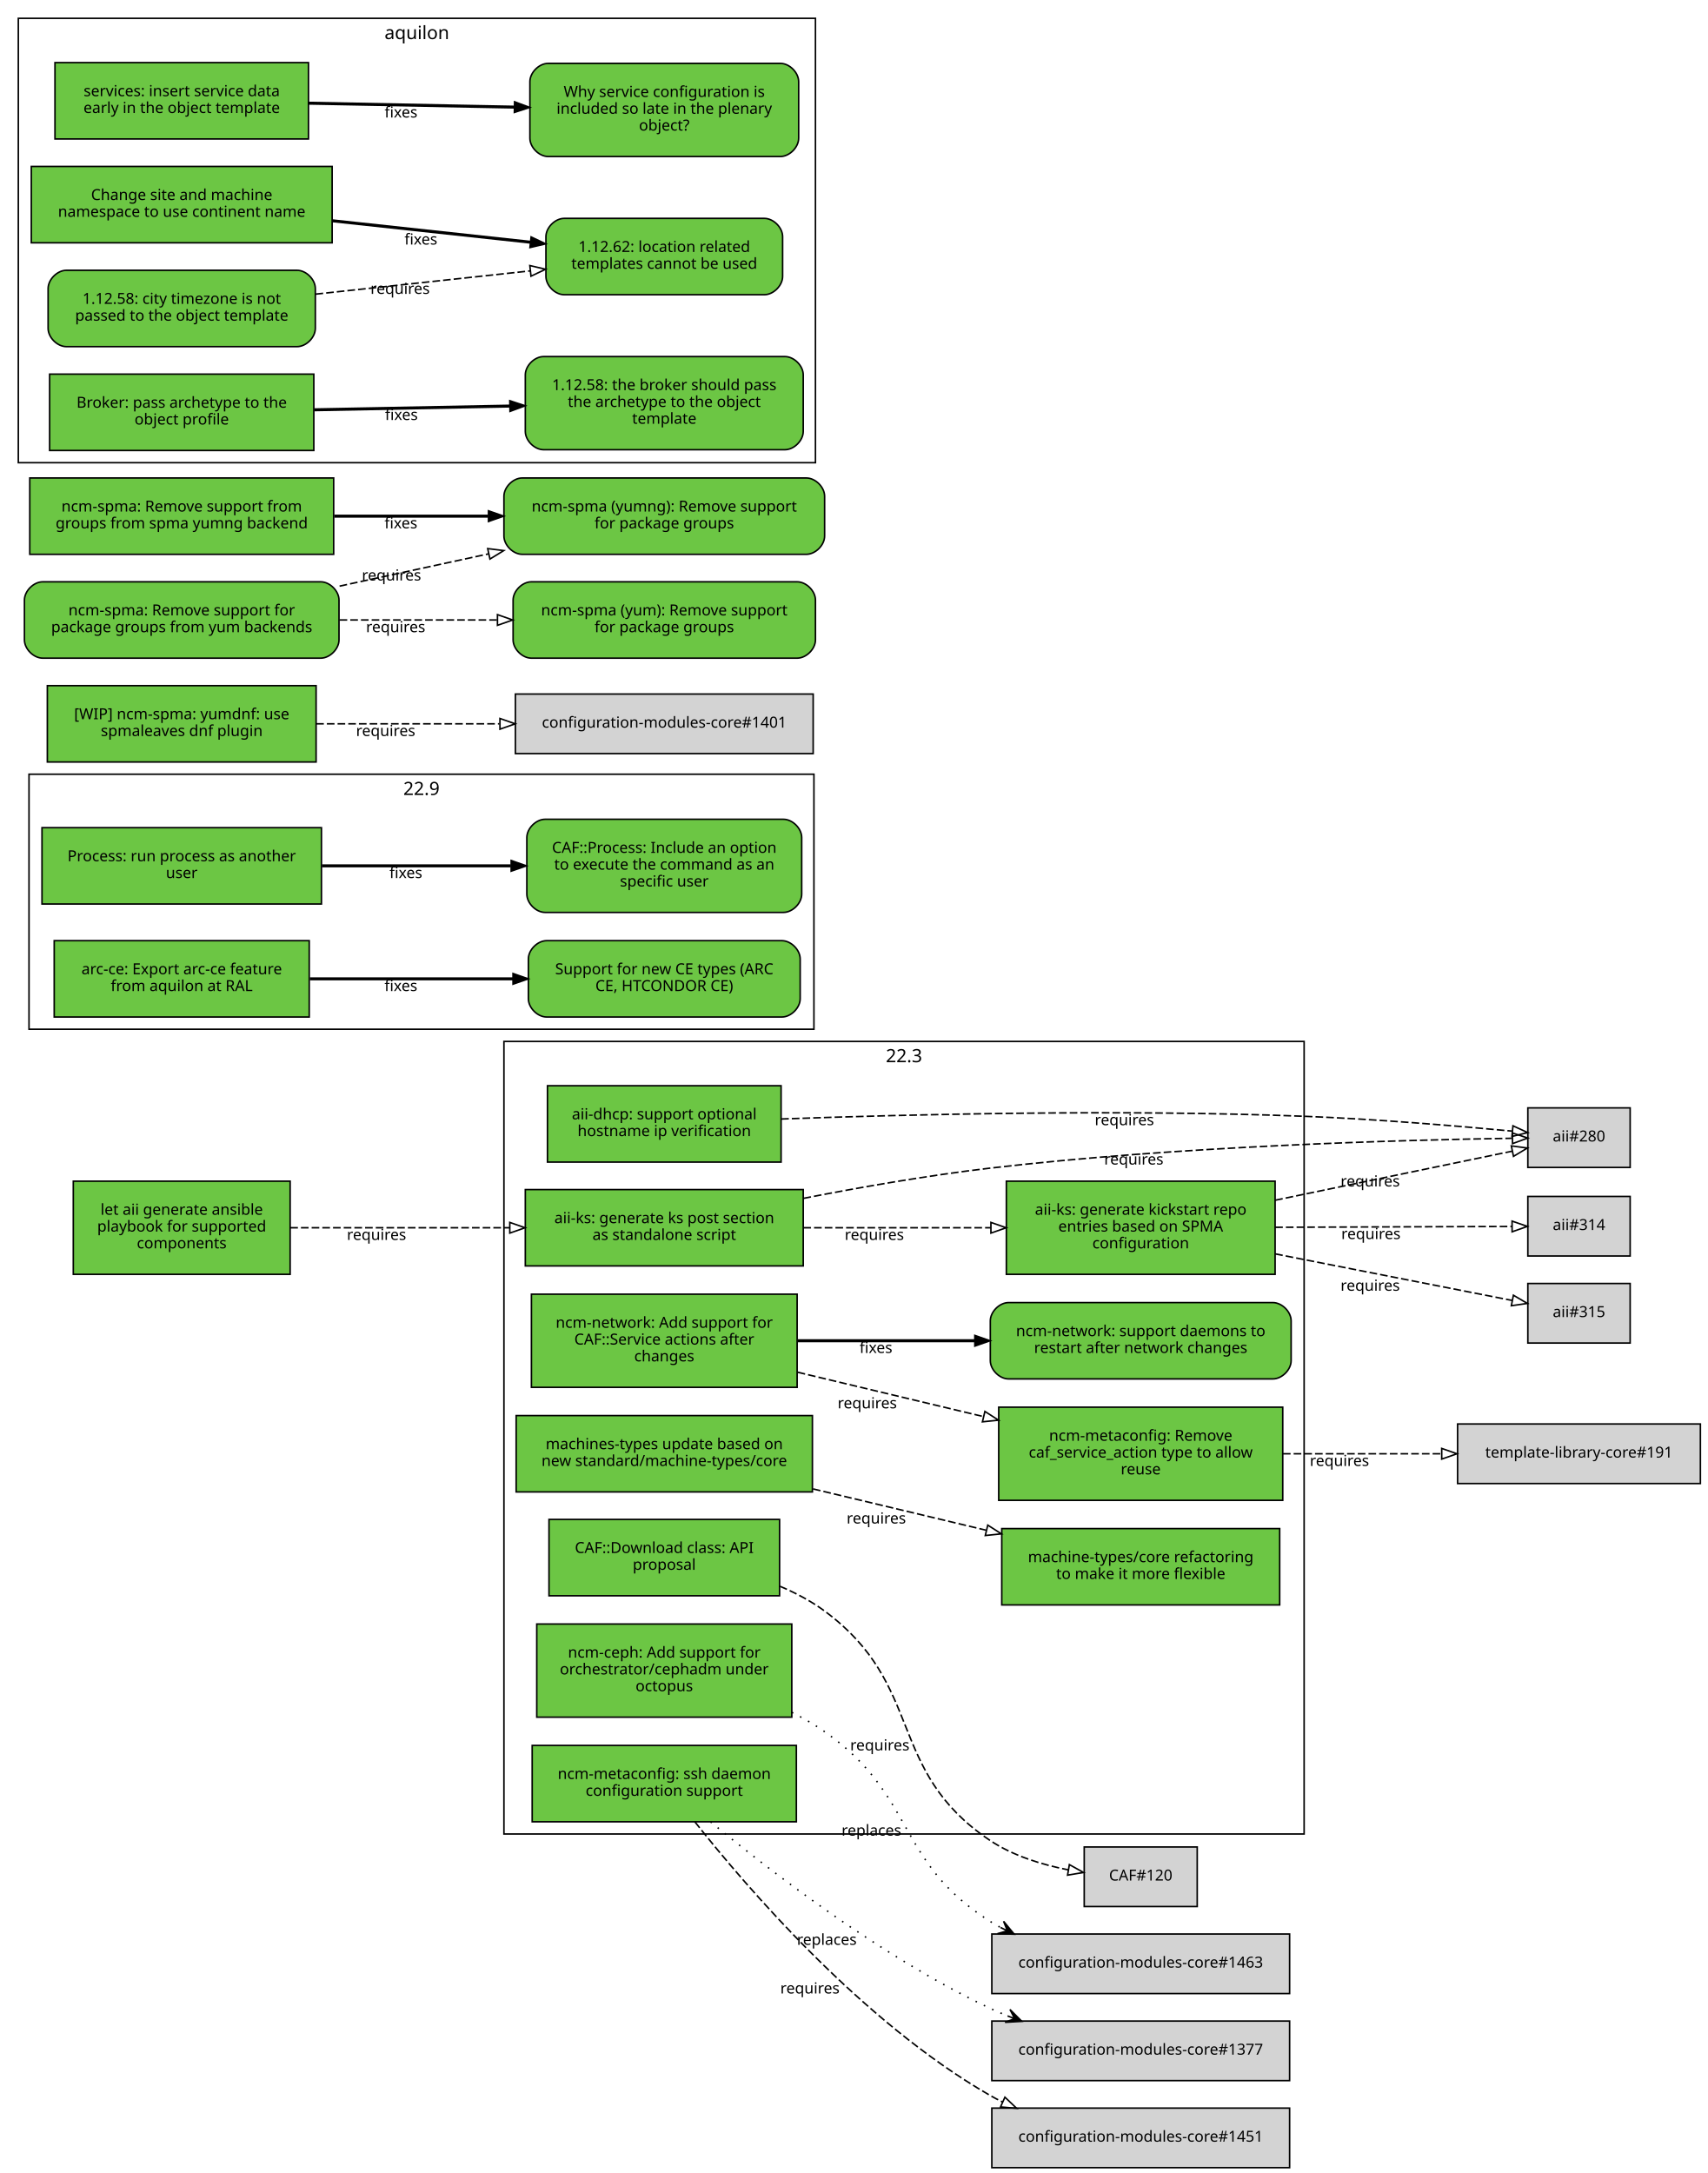
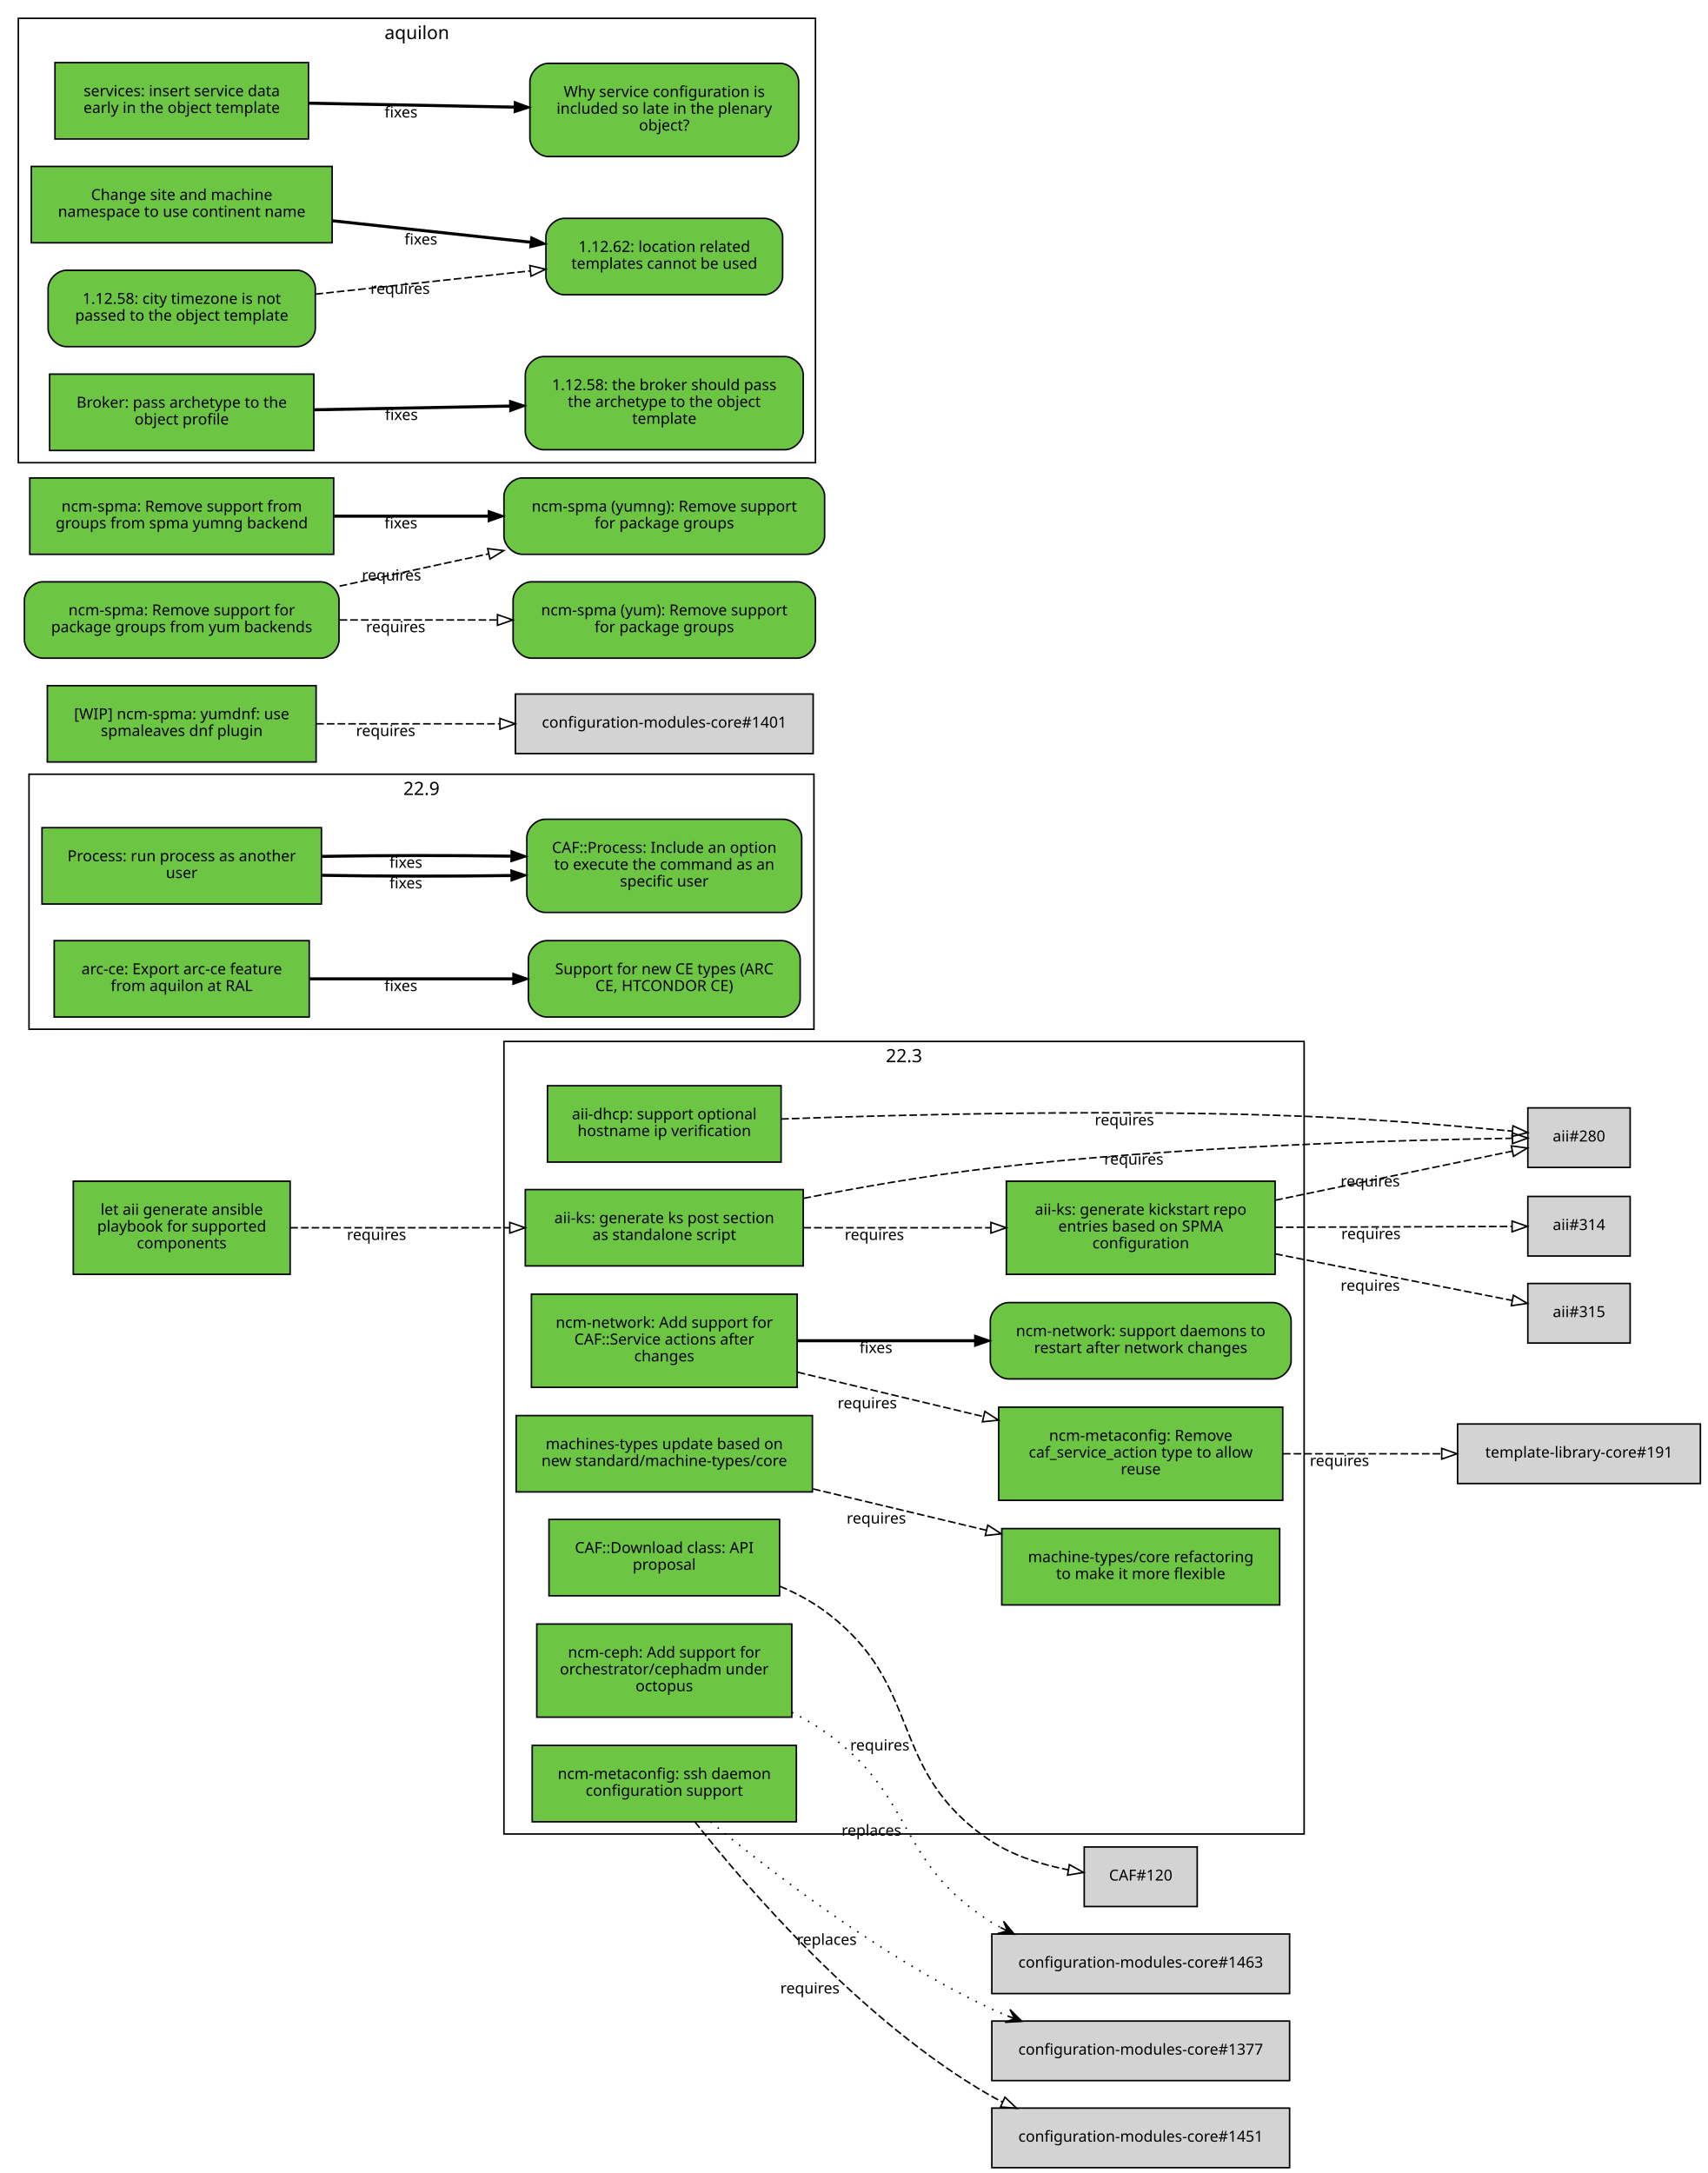
<svg xmlns="http://www.w3.org/2000/svg" xmlns:xlink="http://www.w3.org/1999/xlink" width="1118pt" height="1423pt" viewBox="0.00 0.00 1118.00 1423.00">
  <g id="graph0" class="graph" transform="scale(1 1) rotate(0) translate(4 1419)">
    <polygon fill="white" stroke="white" points="-4,5 -4,-1419 1115,-1419 1115,5 -4,5" />
    <g id="clust4" class="cluster">
      <polygon fill="none" stroke="black" points="8,-1116 8,-1407 530,-1407 530,-1116 8,-1116" />
      <text text-anchor="middle" x="269" y="-1393.4" font-family="Sans" font-size="12.00">aquilon</text>
    </g>
    <g id="clust2" class="cluster">
      <polygon fill="none" stroke="black" points="15,-745 15,-912 529,-912 529,-745 15,-745" />
      <text text-anchor="middle" x="272" y="-898.4" font-family="Sans" font-size="12.00">22.9</text>
    </g>
    <g id="clust1" class="cluster">
      <polygon fill="none" stroke="black" points="326,-218 326,-737 850,-737 850,-218 326,-218" />
      <text text-anchor="middle" x="588" y="-723.4" font-family="Sans" font-size="12.00">22.3</text>
    </g>
    <g id="node1" class="node">
      <g id="a_node1">
        <a xlink:href="https://github.com/quattor/aii/pull/328" xlink:title="aii#328 (pull-request)" target="_parent">
          <polygon fill="#6cc644" stroke="black" points="522,-640 340,-640 340,-590 522,-590 522,-640" />
          <text text-anchor="middle" x="431" y="-618" font-family="Sans" font-size="10.00">aii-ks: generate ks post section</text>
          <text text-anchor="middle" x="431" y="-607" font-family="Sans" font-size="10.00">as standalone script</text>
        </a>
      </g>
    </g>
    <g id="node2" class="node">
      <polygon fill="lightgrey" stroke="black" points="1063.5,-693.5 996.5,-693.5 996.5,-654.5 1063.5,-654.5 1063.5,-693.5" />
      <text text-anchor="middle" x="1030" y="-671.5" font-family="Sans" font-size="10.00">aii#280</text>
    </g>
    <g id="edge1" class="edge">
      <path fill="none" stroke="black" stroke-dasharray="5,2" d="M522.133,-634.255C559.652,-641.572 603.766,-649.274 644,-654 767.61,-668.518 914.782,-672.497 986.065,-673.588" />
      <polygon fill="none" stroke="black" points="986.382,-677.093 996.43,-673.734 986.48,-670.094 986.382,-677.093" />
      <text text-anchor="middle" x="738.473" y="-656.396" font-family="Sans" font-size="10.00">requires</text>
    </g>
    <g id="node3" class="node">
      <g id="a_node3">
        <a xlink:href="https://github.com/quattor/aii/pull/316" xlink:title="aii#316 (pull-request)" target="_parent">
          <polygon fill="#6cc644" stroke="black" points="831,-645.5 655,-645.5 655,-584.5 831,-584.5 831,-645.5" />
          <text text-anchor="middle" x="743" y="-623.5" font-family="Sans" font-size="10.00">aii-ks: generate kickstart repo</text>
          <text text-anchor="middle" x="743" y="-612.5" font-family="Sans" font-size="10.00">entries based on SPMA</text>
          <text text-anchor="middle" x="743" y="-601.5" font-family="Sans" font-size="10.00">configuration</text>
        </a>
      </g>
    </g>
    <g id="edge2" class="edge">
      <path fill="none" stroke="black" stroke-dasharray="5,2" d="M522.081,-615C560.563,-615 605.56,-615 644.792,-615" />
      <polygon fill="none" stroke="black" points="644.899,-618.5 654.899,-615 644.899,-611.5 644.899,-618.5" />
      <text text-anchor="middle" x="568.561" y="-607" font-family="Sans" font-size="10.00">requires</text>
    </g>
    <g id="edge3" class="edge">
      <path fill="none" stroke="black" stroke-dasharray="5,2" d="M831.058,-633.023C882.518,-643.676 945.406,-656.695 986.29,-665.158" />
      <polygon fill="none" stroke="black" points="985.688,-668.608 996.19,-667.208 987.107,-661.753 985.688,-668.608" />
      <text text-anchor="middle" x="893.279" y="-642.044" font-family="Sans" font-size="10.00">requires</text>
    </g>
    <g id="node4" class="node">
      <polygon fill="lightgrey" stroke="black" points="1063.5,-635.5 996.5,-635.5 996.5,-596.5 1063.5,-596.5 1063.5,-635.5" />
      <text text-anchor="middle" x="1030" y="-613.5" font-family="Sans" font-size="10.00">aii#314</text>
    </g>
    <g id="edge4" class="edge">
      <path fill="none" stroke="black" stroke-dasharray="5,2" d="M831.058,-615.305C882.409,-615.486 945.14,-615.706 986.03,-615.849" />
      <polygon fill="none" stroke="black" points="986.177,-619.35 996.19,-615.885 986.202,-612.35 986.177,-619.35" />
      <text text-anchor="middle" x="893.741" y="-607.596" font-family="Sans" font-size="10.00">requires</text>
    </g>
    <g id="node5" class="node">
      <polygon fill="lightgrey" stroke="black" points="1063.5,-578.5 996.5,-578.5 996.5,-539.5 1063.5,-539.5 1063.5,-578.5" />
      <text text-anchor="middle" x="1030" y="-556.5" font-family="Sans" font-size="10.00">aii#315</text>
    </g>
    <g id="edge5" class="edge">
      <path fill="none" stroke="black" stroke-dasharray="5,2" d="M831.058,-597.894C882.518,-587.782 945.406,-575.425 986.29,-567.392" />
      <polygon fill="none" stroke="black" points="987.052,-570.809 996.19,-565.447 985.702,-563.941 987.052,-570.809" />
      <text text-anchor="middle" x="893.279" y="-573.738" font-family="Sans" font-size="10.00">requires</text>
    </g>
    <g id="node6" class="node">
      <g id="a_node6">
        <a xlink:href="https://github.com/quattor/aii/pull/299" xlink:title="aii#299 (pull-request)" target="_parent">
          <polygon fill="#6cc644" stroke="black" points="507.5,-708 354.5,-708 354.5,-658 507.5,-658 507.5,-708" />
          <text text-anchor="middle" x="431" y="-686" font-family="Sans" font-size="10.00">aii-dhcp: support optional</text>
          <text text-anchor="middle" x="431" y="-675" font-family="Sans" font-size="10.00">hostname ip verification</text>
        </a>
      </g>
    </g>
    <g id="edge6" class="edge">
      <path fill="none" stroke="black" stroke-dasharray="5,2" d="M507.544,-686.217C591.286,-689.245 730.343,-692.672 850,-688 896.634,-686.179 949.947,-681.699 986.175,-678.294" />
      <polygon fill="none" stroke="black" points="986.759,-681.754 996.382,-677.32 986.094,-674.786 986.759,-681.754" />
      <text text-anchor="middle" x="732.307" y="-682.165" font-family="Sans" font-size="10.00">requires</text>
    </g>
    <g id="node7" class="node">
      <g id="a_node7">
        <a xlink:href="https://github.com/quattor/aii/pull/331" xlink:title="aii#331 (pull-request)" target="_parent">
          <polygon fill="#6cc644" stroke="black" points="186,-645.5 44,-645.5 44,-584.5 186,-584.5 186,-645.5" />
          <text text-anchor="middle" x="115" y="-623.5" font-family="Sans" font-size="10.00">let aii generate ansible</text>
          <text text-anchor="middle" x="115" y="-612.5" font-family="Sans" font-size="10.00">playbook for supported</text>
          <text text-anchor="middle" x="115" y="-601.5" font-family="Sans" font-size="10.00">components</text>
        </a>
      </g>
    </g>
    <g id="edge7" class="edge">
      <path fill="none" stroke="black" stroke-dasharray="5,2" d="M186.077,-615C228.343,-615 282.883,-615 329.668,-615" />
      <polygon fill="none" stroke="black" points="329.834,-618.5 339.834,-615 329.834,-611.5 329.834,-618.5" />
      <text text-anchor="middle" x="242.574" y="-607" font-family="Sans" font-size="10.00">requires</text>
    </g>
    <g id="node8" class="node">
      <g id="a_node8">
        <a xlink:href="https://github.com/quattor/CAF/pull/257" xlink:title="CAF#257 (pull-request)" target="_parent">
          <polygon fill="#6cc644" stroke="black" points="206.5,-877 23.5,-877 23.5,-827 206.5,-827 206.5,-877" />
          <text text-anchor="middle" x="115" y="-855" font-family="Sans" font-size="10.00">Process: run process as another</text>
          <text text-anchor="middle" x="115" y="-844" font-family="Sans" font-size="10.00">user</text>
        </a>
      </g>
    </g>
    <g id="node9" class="node">
      <g id="a_node9">
        <a xlink:href="https://github.com/quattor/CAF/issues/253" xlink:title="CAF#253 (issue)" target="_parent">
          <path fill="#6cc644" stroke="black" d="M509,-882.5C509,-882.5 353,-882.5 353,-882.5 347,-882.5 341,-876.5 341,-870.5 341,-870.5 341,-833.5 341,-833.5 341,-827.5 347,-821.5 353,-821.5 353,-821.5 509,-821.5 509,-821.5 515,-821.5 521,-827.5 521,-833.5 521,-833.5 521,-870.5 521,-870.5 521,-876.5 515,-882.5 509,-882.5" />
          <text text-anchor="middle" x="431" y="-860.5" font-family="Sans" font-size="10.00">CAF::Process: Include an option</text>
          <text text-anchor="middle" x="431" y="-849.5" font-family="Sans" font-size="10.00">to execute the command as an</text>
          <text text-anchor="middle" x="431" y="-838.5" font-family="Sans" font-size="10.00">specific user</text>
        </a>
      </g>
    </g>
    <g id="edge8" class="edge">
-       <path fill="none" stroke="black" stroke-width="2" d="M206.822,-852C245.561,-852 290.88,-852 330.522,-852" />
-       <polygon fill="black" stroke="black" points="330.737,-855.5 340.737,-852 330.737,-848.5 330.737,-855.5" />
-       <text text-anchor="middle" x="261.782" y="-844" font-family="Sans" font-size="10.00">fixes</text>
+       <path fill="none" stroke="black" stroke-width="2" d="M206.822,-845.814C245.561,-845.114 290.88,-845.066 330.522,-845.67" />
+       <polygon fill="black" stroke="black" points="330.679,-849.173 340.737,-845.843 330.798,-842.174 330.679,-849.173" />
+       <text text-anchor="middle" x="261.782" y="-837.25" font-family="Sans" font-size="10.00">fixes</text>
+     </g>
+     <g id="edge9" class="edge">
+       <path fill="none" stroke="black" stroke-width="2" d="M206.822,-858.186C245.561,-858.886 290.88,-858.934 330.522,-858.33" />
+       <polygon fill="black" stroke="black" points="330.798,-861.826 340.737,-858.157 330.679,-854.827 330.798,-861.826" />
+       <text text-anchor="middle" x="261.782" y="-850.75" font-family="Sans" font-size="10.00">fixes</text>
    </g>
    <g id="node10" class="node">
      <g id="a_node10">
        <a xlink:href="https://github.com/quattor/CAF/pull/110" xlink:title="CAF#110 (pull-request)" target="_parent">
          <polygon fill="#6cc644" stroke="black" points="506.5,-424 355.5,-424 355.5,-374 506.5,-374 506.5,-424" />
          <text text-anchor="middle" x="431" y="-402" font-family="Sans" font-size="10.00">CAF::Download class: API</text>
          <text text-anchor="middle" x="431" y="-391" font-family="Sans" font-size="10.00">proposal</text>
        </a>
      </g>
    </g>
    <g id="node11" class="node">
      <polygon fill="lightgrey" stroke="black" points="780,-209.5 706,-209.5 706,-170.5 780,-170.5 780,-209.5" />
      <text text-anchor="middle" x="743" y="-187.5" font-family="Sans" font-size="10.00">CAF#120</text>
    </g>
-     <g id="edge9" class="edge">
+     <g id="edge10" class="edge">
      <path fill="none" stroke="black" stroke-dasharray="5,2" d="M506.719,-380.235C517.084,-375.852 527.186,-370.504 536,-364 602.102,-315.225 575.898,-259.941 644,-214 659.174,-203.764 678.288,-197.885 695.597,-194.513" />
      <polygon fill="none" stroke="black" points="696.275,-197.948 705.537,-192.802 695.088,-191.049 696.275,-197.948" />
      <text text-anchor="middle" x="572.151" y="-272.731" font-family="Sans" font-size="10.00">requires</text>
    </g>
    <g id="node12" class="node">
      <g id="a_node12">
        <a xlink:href="https://github.com/quattor/configuration-modules-core/pull/1490" xlink:title="configuration-modules-core#1490 (pull-request)" target="_parent">
          <polygon fill="#6cc644" stroke="black" points="514.5,-355.5 347.5,-355.5 347.5,-294.5 514.5,-294.5 514.5,-355.5" />
          <text text-anchor="middle" x="431" y="-333.5" font-family="Sans" font-size="10.00">ncm-ceph: Add support for</text>
          <text text-anchor="middle" x="431" y="-322.5" font-family="Sans" font-size="10.00">orchestrator/cephadm under</text>
          <text text-anchor="middle" x="431" y="-311.5" font-family="Sans" font-size="10.00">octopus</text>
        </a>
      </g>
    </g>
    <g id="node13" class="node">
      <polygon fill="lightgrey" stroke="black" points="840.5,-152.5 645.5,-152.5 645.5,-113.5 840.5,-113.5 840.5,-152.5" />
      <text text-anchor="middle" x="743" y="-130.5" font-family="Sans" font-size="10.00">configuration-modules-core#1463</text>
    </g>
-     <g id="edge10" class="edge">
+     <g id="edge11" class="edge">
      <path fill="none" stroke="black" stroke-dasharray="1,5" d="M514.567,-297.644C522.072,-293.866 529.344,-289.659 536,-285 595.873,-243.09 582.324,-200.209 644,-161 646.301,-159.537 648.679,-158.15 651.118,-156.833" />
      <polygon fill="black" stroke="black" points="660.181,-152.368 653.199,-160.824 655.696,-154.577 651.21,-156.787 651.21,-156.787 651.21,-156.787 655.696,-154.577 649.222,-152.75 660.181,-152.368 660.181,-152.368" />
      <text text-anchor="middle" x="566.663" y="-216.923" font-family="Sans" font-size="10.00">replaces</text>
    </g>
    <g id="node14" class="node">
      <g id="a_node14">
        <a xlink:href="https://github.com/quattor/configuration-modules-core/pull/1452" xlink:title="configuration-modules-core#1452 (pull-request)" target="_parent">
          <polygon fill="#6cc644" stroke="black" points="517.5,-276 344.5,-276 344.5,-226 517.5,-226 517.5,-276" />
          <text text-anchor="middle" x="431" y="-254" font-family="Sans" font-size="10.00">ncm-metaconfig: ssh daemon</text>
          <text text-anchor="middle" x="431" y="-243" font-family="Sans" font-size="10.00">configuration support</text>
        </a>
      </g>
    </g>
    <g id="node15" class="node">
      <polygon fill="lightgrey" stroke="black" points="840.5,-95.5 645.5,-95.5 645.5,-56.5 840.5,-56.5 840.5,-95.5" />
      <text text-anchor="middle" x="743" y="-73.5" font-family="Sans" font-size="10.00">configuration-modules-core#1377</text>
    </g>
-     <g id="edge11" class="edge">
+     <g id="edge12" class="edge">
      <path fill="none" stroke="black" stroke-dasharray="1,5" d="M461.302,-225.961C500.523,-193.6 573.366,-137.451 644,-104 647.778,-102.211 651.694,-100.513 655.689,-98.906" />
      <polygon fill="black" stroke="black" points="665.129,-95.318 657.38,-103.077 660.455,-97.094 655.781,-98.871 655.781,-98.871 655.781,-98.871 660.455,-97.094 654.182,-94.665 665.129,-95.318 665.129,-95.318" />
      <text text-anchor="middle" x="537.444" y="-145.408" font-family="Sans" font-size="10.00">replaces</text>
    </g>
    <g id="node16" class="node">
      <polygon fill="lightgrey" stroke="black" points="840.5,-38.5 645.5,-38.5 645.5,0.5 840.5,0.5 840.5,-38.5" />
      <text text-anchor="middle" x="743" y="-16.5" font-family="Sans" font-size="10.00">configuration-modules-core#1451</text>
    </g>
-     <g id="edge12" class="edge">
+     <g id="edge13" class="edge">
      <path fill="none" stroke="black" stroke-dasharray="5,2" d="M451.039,-225.948C485.052,-182.932 560.551,-95.028 644,-47 646.711,-45.44 649.516,-43.961 652.387,-42.561" />
      <polygon fill="none" stroke="black" points="654.069,-45.642 661.754,-38.349 651.198,-39.258 654.069,-45.642" />
      <text text-anchor="middle" x="526.394" y="-113.542" font-family="Sans" font-size="10.00">requires</text>
    </g>
    <g id="node17" class="node">
      <g id="a_node17">
        <a xlink:href="https://github.com/quattor/configuration-modules-core/pull/1336" xlink:title="configuration-modules-core#1336 (pull-request)" target="_parent">
          <polygon fill="#6cc644" stroke="black" points="518,-571.5 344,-571.5 344,-510.5 518,-510.5 518,-571.5" />
          <text text-anchor="middle" x="431" y="-549.5" font-family="Sans" font-size="10.00">ncm-network: Add support for</text>
          <text text-anchor="middle" x="431" y="-538.5" font-family="Sans" font-size="10.00">CAF::Service actions after</text>
          <text text-anchor="middle" x="431" y="-527.5" font-family="Sans" font-size="10.00">changes</text>
        </a>
      </g>
    </g>
    <g id="node18" class="node">
      <g id="a_node18">
        <a xlink:href="https://github.com/quattor/configuration-modules-core/pull/1335" xlink:title="configuration-modules-core#1335 (pull-request)" target="_parent">
          <polygon fill="#6cc644" stroke="black" points="836,-497.5 650,-497.5 650,-436.5 836,-436.5 836,-497.5" />
          <text text-anchor="middle" x="743" y="-475.5" font-family="Sans" font-size="10.00">ncm-metaconfig: Remove</text>
          <text text-anchor="middle" x="743" y="-464.5" font-family="Sans" font-size="10.00">caf_service_action type to allow</text>
          <text text-anchor="middle" x="743" y="-453.5" font-family="Sans" font-size="10.00">reuse</text>
        </a>
      </g>
    </g>
-     <g id="edge13" class="edge">
+     <g id="edge14" class="edge">
      <path fill="none" stroke="black" stroke-dasharray="5,2" d="M518.352,-520.387C556.091,-511.378 600.633,-500.746 639.992,-491.35" />
      <polygon fill="none" stroke="black" points="640.966,-494.716 649.88,-488.99 639.34,-487.908 640.966,-494.716" />
      <text text-anchor="middle" x="563.923" y="-496.734" font-family="Sans" font-size="10.00">requires</text>
    </g>
    <g id="node19" class="node">
      <g id="a_node19">
        <a xlink:href="https://github.com/quattor/configuration-modules-core/issues/1071" xlink:title="configuration-modules-core#1071 (issue)" target="_parent">
          <path fill="#6cc644" stroke="black" d="M829.5,-566C829.5,-566 656.5,-566 656.5,-566 650.5,-566 644.5,-560 644.5,-554 644.5,-554 644.5,-528 644.5,-528 644.5,-522 650.5,-516 656.5,-516 656.5,-516 829.5,-516 829.5,-516 835.5,-516 841.5,-522 841.5,-528 841.5,-528 841.5,-554 841.5,-554 841.5,-560 835.5,-566 829.5,-566" />
          <text text-anchor="middle" x="743" y="-544" font-family="Sans" font-size="10.00">ncm-network: support daemons to</text>
          <text text-anchor="middle" x="743" y="-533" font-family="Sans" font-size="10.00">restart after network changes</text>
        </a>
      </g>
    </g>
-     <g id="edge14" class="edge">
+     <g id="edge15" class="edge">
      <path fill="none" stroke="black" stroke-width="2" d="M518.352,-541C554.286,-541 596.389,-541 634.312,-541" />
      <polygon fill="black" stroke="black" points="634.371,-544.5 644.371,-541 634.371,-537.5 634.371,-544.5" />
      <text text-anchor="middle" x="569.612" y="-533" font-family="Sans" font-size="10.00">fixes</text>
    </g>
    <g id="node20" class="node">
      <polygon fill="lightgrey" stroke="black" points="1109.5,-486.5 950.5,-486.5 950.5,-447.5 1109.5,-447.5 1109.5,-486.5" />
      <text text-anchor="middle" x="1030" y="-464.5" font-family="Sans" font-size="10.00">template-library-core#191</text>
    </g>
-     <g id="edge15" class="edge">
+     <g id="edge16" class="edge">
      <path fill="none" stroke="black" stroke-dasharray="5,2" d="M836.138,-467C869.447,-467 906.968,-467 940.003,-467" />
      <polygon fill="none" stroke="black" points="940.101,-470.5 950.101,-467 940.101,-463.5 940.101,-470.5" />
      <text text-anchor="middle" x="873.142" y="-459" font-family="Sans" font-size="10.00">requires</text>
    </g>
    <g id="node21" class="node">
      <g id="a_node21">
        <a xlink:href="https://github.com/quattor/configuration-modules-core/pull/1507" xlink:title="configuration-modules-core#1507 (pull-request)" target="_parent">
          <polygon fill="#6cc644" stroke="black" points="203,-970 27,-970 27,-920 203,-920 203,-970" />
          <text text-anchor="middle" x="115" y="-948" font-family="Sans" font-size="10.00">[WIP] ncm-spma: yumdnf: use</text>
          <text text-anchor="middle" x="115" y="-937" font-family="Sans" font-size="10.00">spmaleaves dnf plugin</text>
        </a>
      </g>
    </g>
    <g id="node22" class="node">
      <polygon fill="lightgrey" stroke="black" points="528.5,-964.5 333.5,-964.5 333.5,-925.5 528.5,-925.5 528.5,-964.5" />
      <text text-anchor="middle" x="431" y="-942.5" font-family="Sans" font-size="10.00">configuration-modules-core#1401</text>
    </g>
-     <g id="edge16" class="edge">
+     <g id="edge17" class="edge">
      <path fill="none" stroke="black" stroke-dasharray="5,2" d="M203.05,-945C240.203,-945 283.927,-945 323.027,-945" />
      <polygon fill="none" stroke="black" points="323.391,-948.5 333.391,-945 323.391,-941.5 323.391,-948.5" />
      <text text-anchor="middle" x="248.549" y="-937" font-family="Sans" font-size="10.00">requires</text>
    </g>
    <g id="node23" class="node">
      <g id="a_node23">
        <a xlink:href="https://github.com/quattor/configuration-modules-core/pull/1148" xlink:title="configuration-modules-core#1148 (pull-request)" target="_parent">
          <polygon fill="#6cc644" stroke="black" points="214.5,-1106 15.5,-1106 15.5,-1056 214.5,-1056 214.5,-1106" />
          <text text-anchor="middle" x="115" y="-1084" font-family="Sans" font-size="10.00">ncm-spma: Remove support from</text>
          <text text-anchor="middle" x="115" y="-1073" font-family="Sans" font-size="10.00">groups from spma yumng backend</text>
        </a>
      </g>
    </g>
    <g id="node24" class="node">
      <g id="a_node24">
        <a xlink:href="https://github.com/quattor/configuration-modules-core/issues/952" xlink:title="configuration-modules-core#952 (issue)" target="_parent">
          <path fill="#6cc644" stroke="black" d="M524,-1106C524,-1106 338,-1106 338,-1106 332,-1106 326,-1100 326,-1094 326,-1094 326,-1068 326,-1068 326,-1062 332,-1056 338,-1056 338,-1056 524,-1056 524,-1056 530,-1056 536,-1062 536,-1068 536,-1068 536,-1094 536,-1094 536,-1100 530,-1106 524,-1106" />
          <text text-anchor="middle" x="431" y="-1084" font-family="Sans" font-size="10.00">ncm-spma (yumng): Remove support</text>
          <text text-anchor="middle" x="431" y="-1073" font-family="Sans" font-size="10.00">for package groups</text>
        </a>
      </g>
    </g>
-     <g id="edge17" class="edge">
+     <g id="edge18" class="edge">
      <path fill="none" stroke="black" stroke-width="2" d="M214.921,-1081C246.933,-1081 282.695,-1081 315.726,-1081" />
      <polygon fill="black" stroke="black" points="315.883,-1084.5 325.883,-1081 315.882,-1077.5 315.883,-1084.5" />
      <text text-anchor="middle" x="258.546" y="-1073" font-family="Sans" font-size="10.00">fixes</text>
    </g>
    <g id="node25" class="node">
      <g id="a_node25">
        <a xlink:href="https://github.com/quattor/configuration-modules-core/issues/950" xlink:title="configuration-modules-core#950 (issue)" target="_parent">
          <path fill="#6cc644" stroke="black" d="M206,-1038C206,-1038 24,-1038 24,-1038 18,-1038 12,-1032 12,-1026 12,-1026 12,-1000 12,-1000 12,-994 18,-988 24,-988 24,-988 206,-988 206,-988 212,-988 218,-994 218,-1000 218,-1000 218,-1026 218,-1026 218,-1032 212,-1038 206,-1038" />
          <text text-anchor="middle" x="115" y="-1016" font-family="Sans" font-size="10.00">ncm-spma: Remove support for</text>
          <text text-anchor="middle" x="115" y="-1005" font-family="Sans" font-size="10.00">package groups from yum backends</text>
        </a>
      </g>
    </g>
    <g id="node26" class="node">
      <g id="a_node26">
        <a xlink:href="https://github.com/quattor/configuration-modules-core/issues/951" xlink:title="configuration-modules-core#951 (issue)" target="_parent">
          <path fill="#6cc644" stroke="black" d="M518,-1038C518,-1038 344,-1038 344,-1038 338,-1038 332,-1032 332,-1026 332,-1026 332,-1000 332,-1000 332,-994 338,-988 344,-988 344,-988 518,-988 518,-988 524,-988 530,-994 530,-1000 530,-1000 530,-1026 530,-1026 530,-1032 524,-1038 518,-1038" />
          <text text-anchor="middle" x="431" y="-1016" font-family="Sans" font-size="10.00">ncm-spma (yum): Remove support</text>
          <text text-anchor="middle" x="431" y="-1005" font-family="Sans" font-size="10.00">for package groups</text>
        </a>
      </g>
    </g>
-     <g id="edge18" class="edge">
+     <g id="edge19" class="edge">
      <path fill="none" stroke="black" stroke-dasharray="5,2" d="M218.381,-1013C251.386,-1013 288.071,-1013 321.502,-1013" />
      <polygon fill="none" stroke="black" points="321.765,-1016.5 331.765,-1013 321.765,-1009.5 321.765,-1016.5" />
      <text text-anchor="middle" x="255.107" y="-1005" font-family="Sans" font-size="10.00">requires</text>
    </g>
-     <g id="edge19" class="edge">
+     <g id="edge20" class="edge">
      <path fill="none" stroke="black" stroke-dasharray="5,2" d="M218.381,-1035.17C249.602,-1041.93 284.116,-1049.41 316.053,-1056.32" />
      <polygon fill="none" stroke="black" points="315.361,-1059.75 325.876,-1058.45 316.843,-1052.91 315.361,-1059.75" />
      <text text-anchor="middle" x="252.372" y="-1038.86" font-family="Sans" font-size="10.00">requires</text>
    </g>
    <g id="node27" class="node">
      <g id="a_node27">
        <a xlink:href="https://github.com/quattor/template-library-grid/pull/241" xlink:title="template-library-grid#241 (pull-request)" target="_parent">
          <polygon fill="#6cc644" stroke="black" points="528,-492 334,-492 334,-442 528,-442 528,-492" />
          <text text-anchor="middle" x="431" y="-470" font-family="Sans" font-size="10.00">machines-types update based on</text>
          <text text-anchor="middle" x="431" y="-459" font-family="Sans" font-size="10.00">new standard/machine-types/core</text>
        </a>
      </g>
    </g>
    <g id="node28" class="node">
      <g id="a_node28">
        <a xlink:href="https://github.com/quattor/template-library-standard/pull/140" xlink:title="template-library-standard#140 (pull-request)" target="_parent">
          <polygon fill="#6cc644" stroke="black" points="834,-418 652,-418 652,-368 834,-368 834,-418" />
          <text text-anchor="middle" x="743" y="-396" font-family="Sans" font-size="10.00">machine-types/core refactoring</text>
          <text text-anchor="middle" x="743" y="-385" font-family="Sans" font-size="10.00">to make it more flexible</text>
        </a>
      </g>
    </g>
-     <g id="edge20" class="edge">
+     <g id="edge21" class="edge">
      <path fill="none" stroke="black" stroke-dasharray="5,2" d="M528.387,-443.992C564.372,-435.402 605.301,-425.631 641.636,-416.958" />
      <polygon fill="none" stroke="black" points="642.84,-420.269 651.754,-414.543 641.215,-413.46 642.84,-420.269" />
      <text text-anchor="middle" x="569.849" y="-421.32" font-family="Sans" font-size="10.00">requires</text>
    </g>
    <g id="node29" class="node">
      <g id="a_node29">
        <a xlink:href="https://github.com/quattor/template-library-grid/pull/232" xlink:title="template-library-grid#232 (pull-request)" target="_parent">
          <polygon fill="#6cc644" stroke="black" points="198.5,-803 31.5,-803 31.5,-753 198.5,-753 198.5,-803" />
          <text text-anchor="middle" x="115" y="-781" font-family="Sans" font-size="10.00">arc-ce: Export arc-ce feature</text>
          <text text-anchor="middle" x="115" y="-770" font-family="Sans" font-size="10.00">from aquilon at RAL</text>
        </a>
      </g>
    </g>
    <g id="node30" class="node">
      <g id="a_node30">
        <a xlink:href="https://github.com/quattor/template-library-grid/issues/221" xlink:title="template-library-grid#221 (issue)" target="_parent">
          <path fill="#6cc644" stroke="black" d="M508,-803C508,-803 354,-803 354,-803 348,-803 342,-797 342,-791 342,-791 342,-765 342,-765 342,-759 348,-753 354,-753 354,-753 508,-753 508,-753 514,-753 520,-759 520,-765 520,-765 520,-791 520,-791 520,-797 514,-803 508,-803" />
          <text text-anchor="middle" x="431" y="-781" font-family="Sans" font-size="10.00">Support for new CE types (ARC</text>
          <text text-anchor="middle" x="431" y="-770" font-family="Sans" font-size="10.00">CE, HTCONDOR CE)</text>
        </a>
      </g>
    </g>
-     <g id="edge21" class="edge">
+     <g id="edge22" class="edge">
      <path fill="none" stroke="black" stroke-width="2" d="M198.911,-778C239.702,-778 289.151,-778 331.823,-778" />
      <polygon fill="black" stroke="black" points="331.947,-781.5 341.947,-778 331.947,-774.5 331.947,-781.5" />
      <text text-anchor="middle" x="258.543" y="-770" font-family="Sans" font-size="10.00">fixes</text>
    </g>
    <g id="node31" class="node">
      <g id="a_node31">
        <a xlink:href="https://github.com/quattor/aquilon/pull/115" xlink:title="aquilon#115 (pull-request)" target="_parent">
          <polygon fill="#6cc644" stroke="black" points="198,-1378 32,-1378 32,-1328 198,-1328 198,-1378" />
          <text text-anchor="middle" x="115" y="-1356" font-family="Sans" font-size="10.00">services: insert service data</text>
          <text text-anchor="middle" x="115" y="-1345" font-family="Sans" font-size="10.00">early in the object template</text>
        </a>
      </g>
    </g>
    <g id="node32" class="node">
      <g id="a_node32">
        <a xlink:href="https://github.com/quattor/aquilon/issues/109" xlink:title="aquilon#109 (issue)" target="_parent">
          <path fill="#6cc644" stroke="black" d="M507,-1377.5C507,-1377.5 355,-1377.5 355,-1377.5 349,-1377.5 343,-1371.5 343,-1365.5 343,-1365.5 343,-1328.5 343,-1328.5 343,-1322.5 349,-1316.5 355,-1316.5 355,-1316.5 507,-1316.5 507,-1316.5 513,-1316.5 519,-1322.5 519,-1328.5 519,-1328.5 519,-1365.5 519,-1365.5 519,-1371.5 513,-1377.5 507,-1377.5" />
          <text text-anchor="middle" x="431" y="-1355.5" font-family="Sans" font-size="10.00">Why service configuration is</text>
          <text text-anchor="middle" x="431" y="-1344.5" font-family="Sans" font-size="10.00">included so late in the plenary</text>
          <text text-anchor="middle" x="431" y="-1333.5" font-family="Sans" font-size="10.00">object?</text>
        </a>
      </g>
    </g>
-     <g id="edge22" class="edge">
+     <g id="edge23" class="edge">
      <path fill="none" stroke="black" stroke-width="2" d="M198.09,-1351.43C239.304,-1350.64 289.515,-1349.68 332.663,-1348.86" />
      <polygon fill="black" stroke="black" points="332.965,-1352.35 342.896,-1348.66 332.831,-1345.36 332.965,-1352.35" />
      <text text-anchor="middle" x="258.61" y="-1342.05" font-family="Sans" font-size="10.00">fixes</text>
    </g>
    <g id="node33" class="node">
      <g id="a_node33">
        <a xlink:href="https://github.com/quattor/aquilon/pull/110" xlink:title="aquilon#110 (pull-request)" target="_parent">
          <polygon fill="#6cc644" stroke="black" points="213.5,-1310 16.5,-1310 16.5,-1260 213.5,-1260 213.5,-1310" />
          <text text-anchor="middle" x="115" y="-1288" font-family="Sans" font-size="10.00">Change site and machine</text>
          <text text-anchor="middle" x="115" y="-1277" font-family="Sans" font-size="10.00">namespace to use continent name</text>
        </a>
      </g>
    </g>
    <g id="node34" class="node">
      <g id="a_node34">
        <a xlink:href="https://github.com/quattor/aquilon/issues/104" xlink:title="aquilon#104 (issue)" target="_parent">
          <path fill="#6cc644" stroke="black" d="M496.5,-1276C496.5,-1276 365.5,-1276 365.5,-1276 359.5,-1276 353.5,-1270 353.5,-1264 353.5,-1264 353.5,-1238 353.5,-1238 353.5,-1232 359.5,-1226 365.5,-1226 365.5,-1226 496.5,-1226 496.5,-1226 502.5,-1226 508.5,-1232 508.5,-1238 508.5,-1238 508.5,-1264 508.5,-1264 508.5,-1270 502.5,-1276 496.5,-1276" />
          <text text-anchor="middle" x="431" y="-1254" font-family="Sans" font-size="10.00">1.12.62: location related</text>
          <text text-anchor="middle" x="431" y="-1243" font-family="Sans" font-size="10.00">templates cannot be used</text>
        </a>
      </g>
    </g>
-     <g id="edge23" class="edge">
+     <g id="edge24" class="edge">
      <path fill="none" stroke="black" stroke-width="2" d="M213.63,-1274.43C255.122,-1269.94 303.101,-1264.74 343.32,-1260.39" />
      <polygon fill="black" stroke="black" points="343.804,-1263.85 353.369,-1259.3 343.05,-1256.89 343.804,-1263.85" />
      <text text-anchor="middle" x="271.634" y="-1258.85" font-family="Sans" font-size="10.00">fixes</text>
    </g>
    <g id="node35" class="node">
      <g id="a_node35">
        <a xlink:href="https://github.com/quattor/aquilon/issues/91" xlink:title="aquilon#91 (issue)" target="_parent">
          <path fill="#6cc644" stroke="black" d="M190.5,-1242C190.5,-1242 39.5,-1242 39.5,-1242 33.5,-1242 27.5,-1236 27.5,-1230 27.5,-1230 27.5,-1204 27.5,-1204 27.5,-1198 33.5,-1192 39.5,-1192 39.5,-1192 190.5,-1192 190.5,-1192 196.5,-1192 202.5,-1198 202.5,-1204 202.5,-1204 202.5,-1230 202.5,-1230 202.5,-1236 196.5,-1242 190.5,-1242" />
          <text text-anchor="middle" x="115" y="-1220" font-family="Sans" font-size="10.00">1.12.58: city timezone is not</text>
          <text text-anchor="middle" x="115" y="-1209" font-family="Sans" font-size="10.00">passed to the object template</text>
        </a>
      </g>
    </g>
-     <g id="edge24" class="edge">
+     <g id="edge25" class="edge">
      <path fill="none" stroke="black" stroke-dasharray="5,2" d="M202.633,-1226.38C246.42,-1231.12 299.413,-1236.86 343.22,-1241.6" />
      <polygon fill="none" stroke="black" points="342.962,-1245.1 353.281,-1242.69 343.716,-1238.14 342.962,-1245.1" />
      <text text-anchor="middle" x="258.022" y="-1226.54" font-family="Sans" font-size="10.00">requires</text>
    </g>
    <g id="node36" class="node">
      <g id="a_node36">
        <a xlink:href="https://github.com/quattor/aquilon/pull/89" xlink:title="aquilon#89 (pull-request)" target="_parent">
          <polygon fill="#6cc644" stroke="black" points="201.5,-1174 28.5,-1174 28.5,-1124 201.5,-1124 201.5,-1174" />
          <text text-anchor="middle" x="115" y="-1152" font-family="Sans" font-size="10.00">Broker: pass archetype to the</text>
          <text text-anchor="middle" x="115" y="-1141" font-family="Sans" font-size="10.00">object profile</text>
        </a>
      </g>
    </g>
    <g id="node37" class="node">
      <g id="a_node37">
        <a xlink:href="https://github.com/quattor/aquilon/issues/88" xlink:title="aquilon#88 (issue)" target="_parent">
          <path fill="#6cc644" stroke="black" d="M510,-1185.5C510,-1185.5 352,-1185.5 352,-1185.5 346,-1185.5 340,-1179.5 340,-1173.5 340,-1173.5 340,-1136.5 340,-1136.5 340,-1130.5 346,-1124.5 352,-1124.5 352,-1124.5 510,-1124.5 510,-1124.5 516,-1124.5 522,-1130.5 522,-1136.5 522,-1136.5 522,-1173.5 522,-1173.5 522,-1179.5 516,-1185.5 510,-1185.5" />
          <text text-anchor="middle" x="431" y="-1163.5" font-family="Sans" font-size="10.00">1.12.58: the broker should pass</text>
          <text text-anchor="middle" x="431" y="-1152.5" font-family="Sans" font-size="10.00">the archetype to the object</text>
          <text text-anchor="middle" x="431" y="-1141.5" font-family="Sans" font-size="10.00">template</text>
        </a>
      </g>
    </g>
-     <g id="edge25" class="edge">
+     <g id="edge26" class="edge">
      <path fill="none" stroke="black" stroke-width="2" d="M201.802,-1150.64C241.391,-1151.4 288.643,-1152.3 329.852,-1153.09" />
      <polygon fill="black" stroke="black" points="329.85,-1156.59 339.915,-1153.28 329.984,-1149.59 329.85,-1156.59" />
      <text text-anchor="middle" x="258.872" y="-1143.96" font-family="Sans" font-size="10.00">fixes</text>
    </g>
  </g>
</svg>
